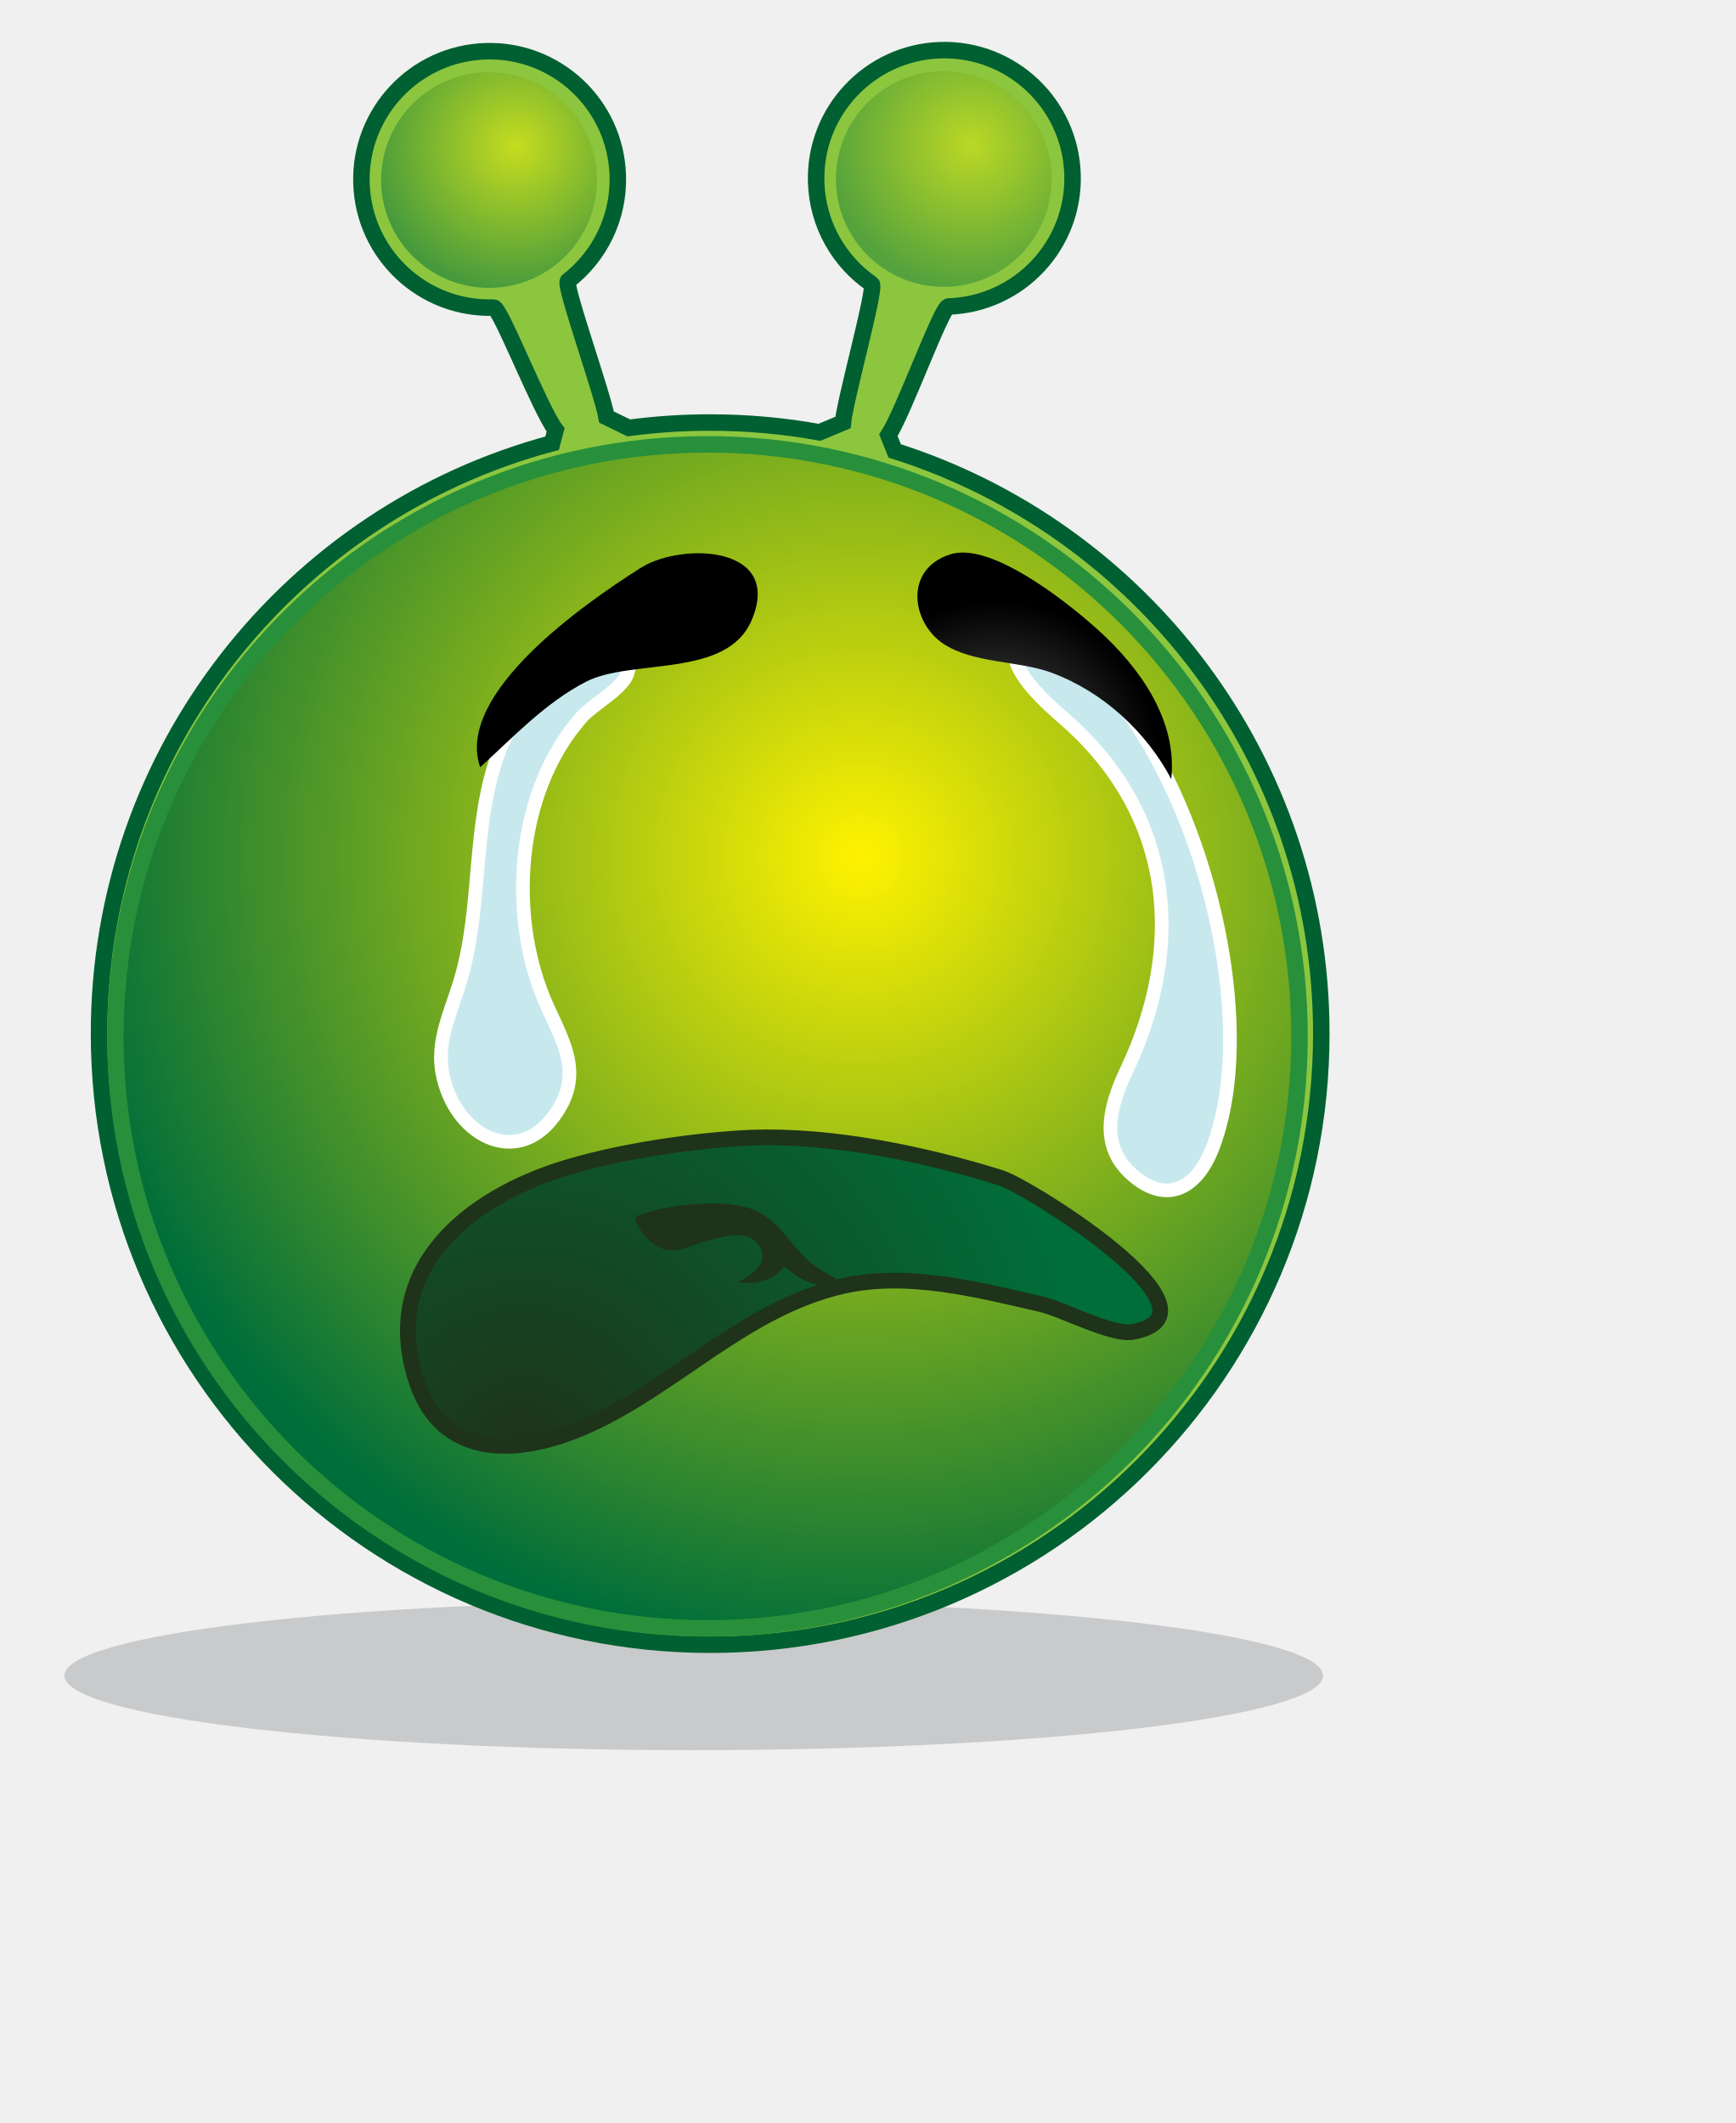
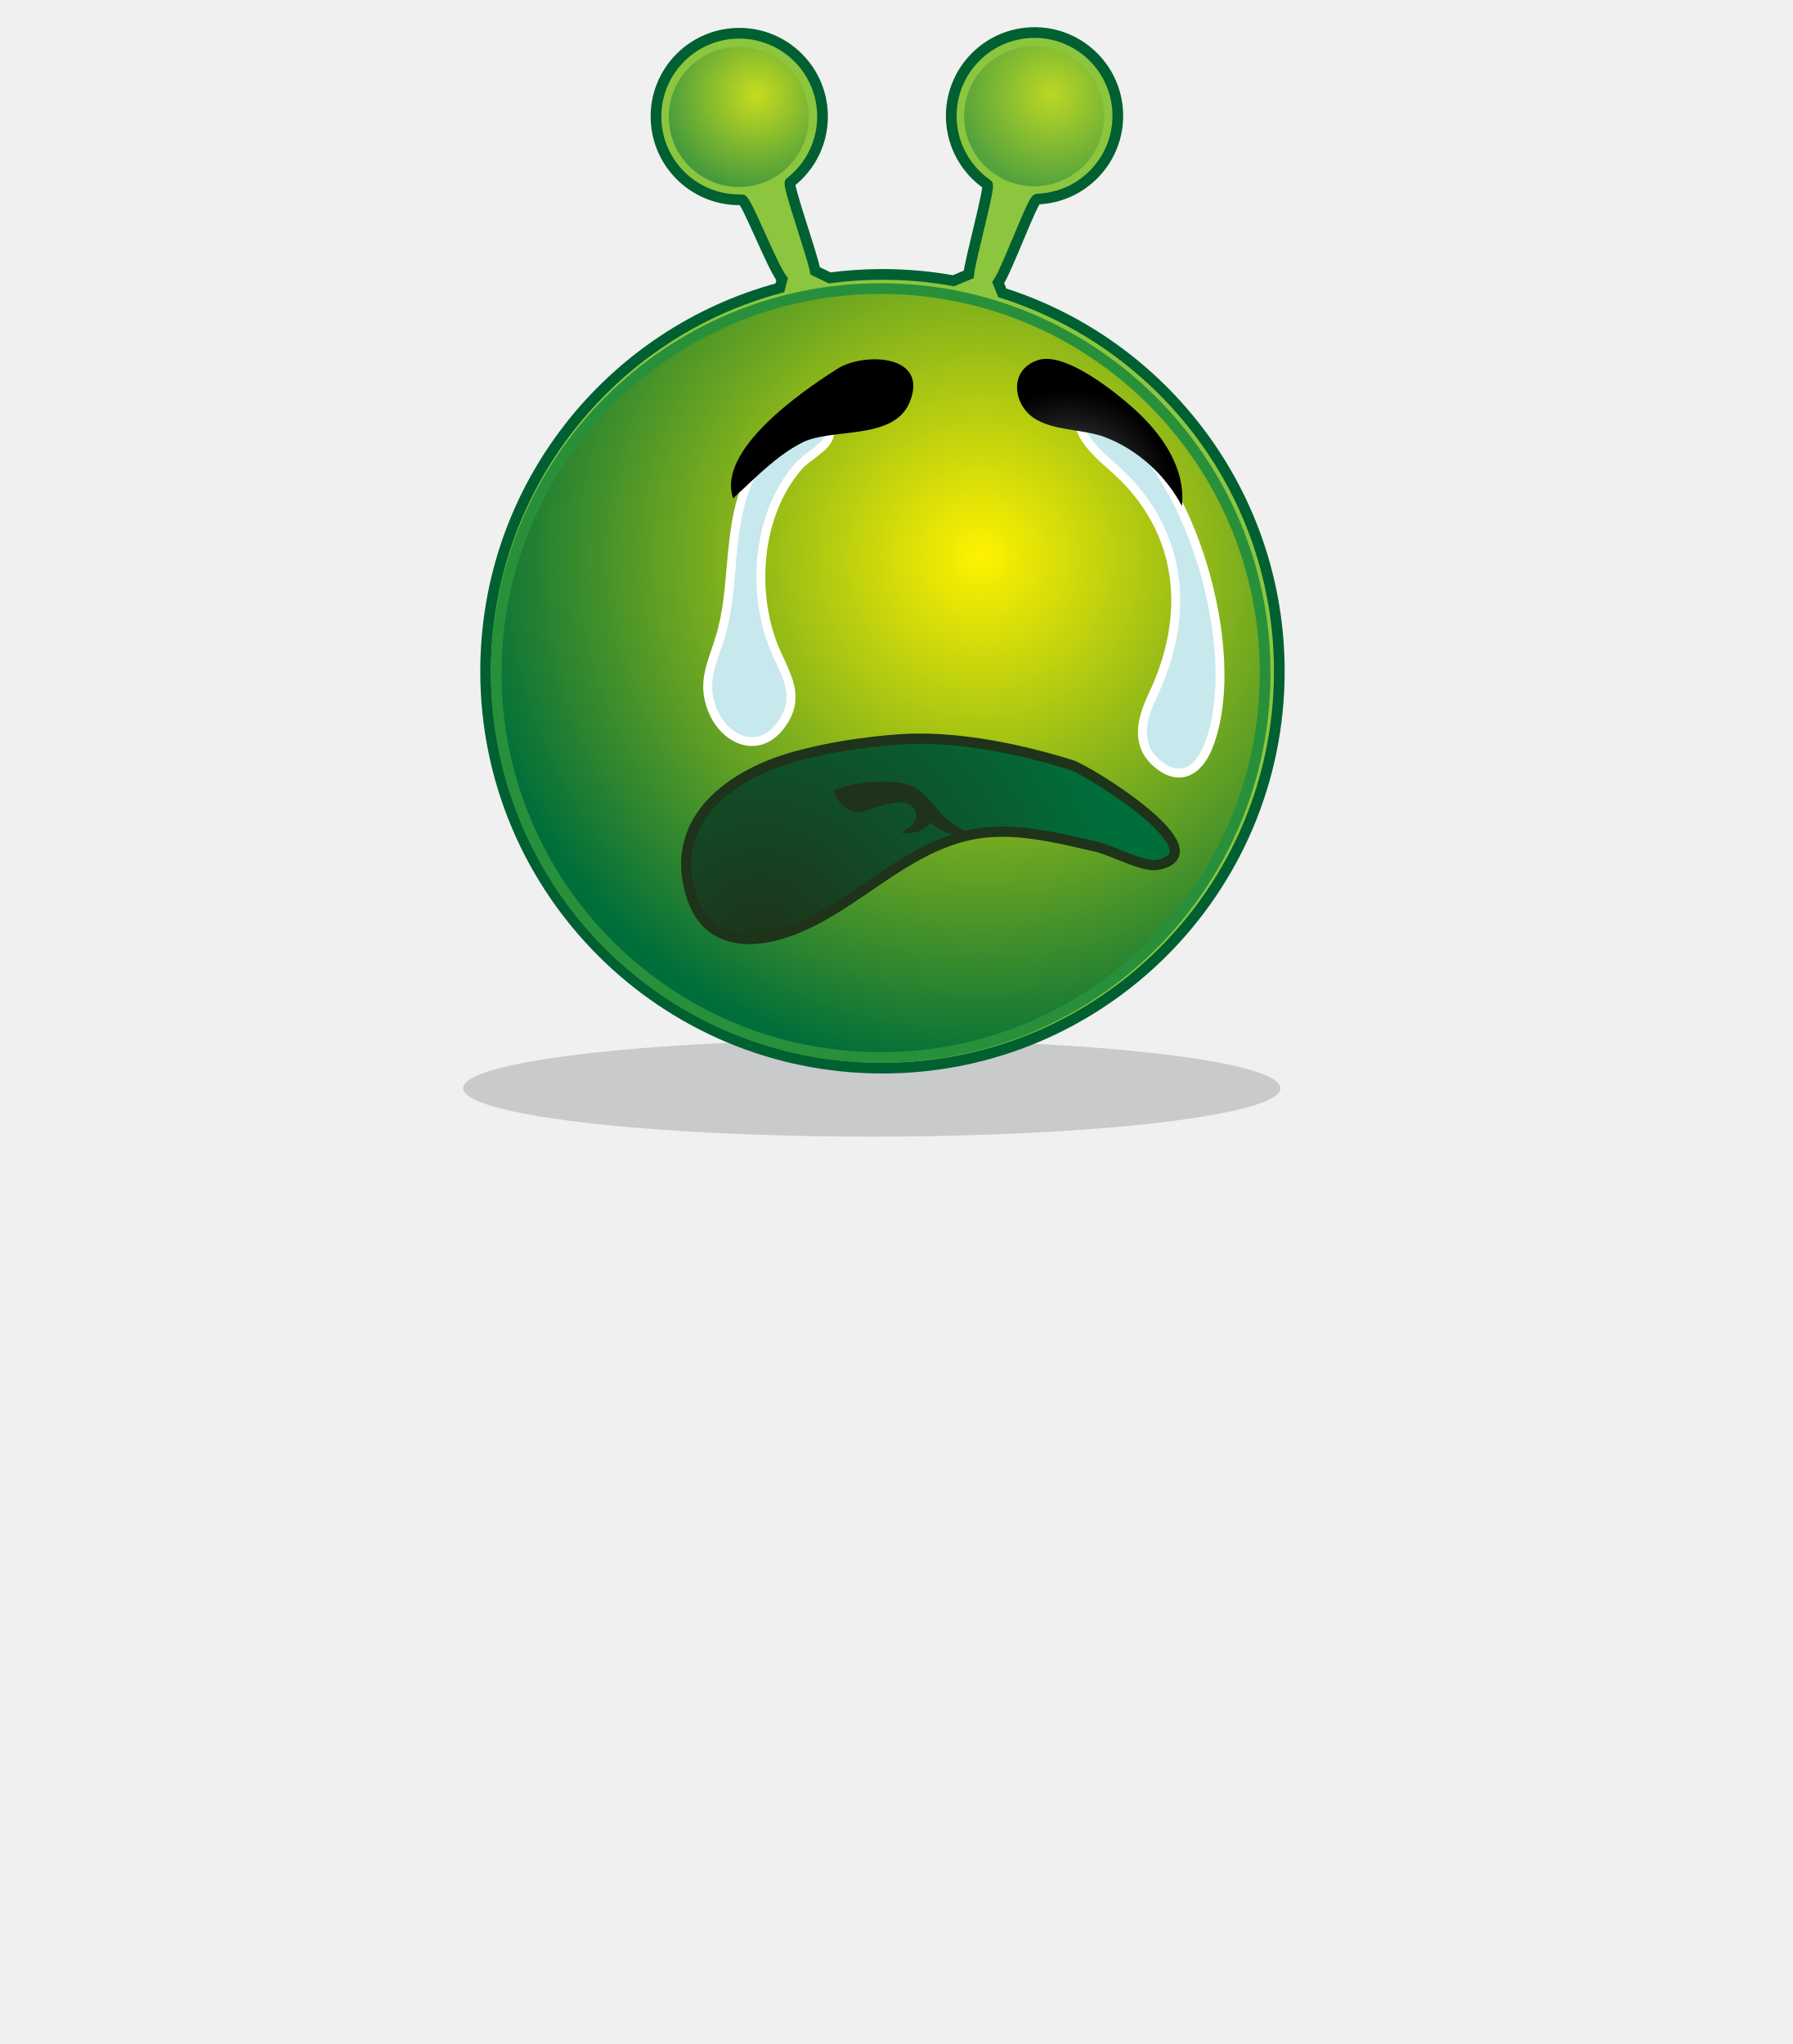
- <svg xmlns="http://www.w3.org/2000/svg" enable-background="new 0 0 40.833 52.177" viewBox="0 0 50.833 62.177">
+ <svg xmlns="http://www.w3.org/2000/svg" enable-background="new 0 0 40.833 52.177" viewBox="-19 0 80.833 92.177">
  <defs>
    <radialGradient id="c" cx="25.205" cy="25.089" r="23.359" gradientUnits="userSpaceOnUse">
      <stop stop-color="#fff200" offset="0" />
      <stop stop-color="#006e3a" offset="1" />
    </radialGradient>
    <radialGradient id="b" cx="15.388" cy="3.591" r="4.255" gradientTransform="matrix(.9995,-.0318,.0318,.9995,-.3871,1.187)" gradientUnits="userSpaceOnUse">
      <stop stop-color="#fff200" offset="0" />
      <stop stop-color="#006e3a" offset="1" />
    </radialGradient>
    <radialGradient id="a" cx="28.699" cy="3.985" r="4.255" gradientTransform="matrix(.9995,-.0318,.0318,.9995,-.3871,1.187)" gradientUnits="userSpaceOnUse">
      <stop stop-color="#fff200" offset="0" />
      <stop stop-color="#006e3a" offset="1" />
    </radialGradient>
    <radialGradient id="f" cx="29.272" cy="21.675" r="5.191" gradientUnits="userSpaceOnUse">
      <stop stop-color="#565759" offset="0" />
      <stop offset="1" />
    </radialGradient>
    <radialGradient id="e" cx="29.162" cy="22.376" r="4.769" gradientUnits="userSpaceOnUse">
      <stop stop-color="#565759" offset="0" />
      <stop offset="1" />
    </radialGradient>
    <radialGradient id="d" cx="18.135" cy="43.749" r="16.752" gradientTransform="matrix(.8488 .5286 -.5286 .8488 23.039 -4.1498)" gradientUnits="userSpaceOnUse">
      <stop stop-color="#1e3319" offset="0" />
      <stop stop-color="#006e3a" offset="1" />
    </radialGradient>
  </defs>
  <path d="m38.745 49.074a18.429 2.184 0 1 0 -36.858 0 18.429 2.184 0 1 0 36.858 0" fill="#bcbec0" opacity=".75" />
  <path d="m26.199,13.206c7.243,2.291 12.493,9.066 12.493,17.067 0,9.884-8.013,17.896-17.896,17.896s-17.896-8.013-17.896-17.896c0-8.284 5.627-15.253 13.268-17.292l.102-.391c-.454-.588-1.62-3.587-1.812-3.582-2.073.066-3.807-1.561-3.873-3.634s1.561-3.806 3.633-3.873 3.808,1.561 3.873,3.635c.04,1.251-.539,2.38-1.458,3.092-.134.103 1.004,3.276 1.128,3.987l.653.317c.78-.104 1.575-.157 2.382-.157 1.093,0 2.164.098 3.202.286l.686-.286c.072-.708.98-3.961.841-4.058-.949-.653-1.585-1.734-1.625-2.974-.065-2.073 1.562-3.807 3.634-3.873s3.807,1.561 3.873,3.633-1.561,3.807-3.634,3.873c-.199.006-1.318,3.099-1.757,3.771l.183.459z" fill="#8cc63f" stroke="#006031" stroke-width=".483" />
  <path d="m38.054 30.352a17.338 17.338 0 1 0 -34.676 0 17.338 17.338 0 1 0 34.676 0" fill="url(#c)" stroke="#28903a" stroke-width=".483" />
  <path d="m17.479 5.272a3.159 3.159 0 1 0 -6.318 0 3.159 3.159 0 1 0 6.318 0" fill="url(#b)" opacity=".5" />
  <path d="m30.796 5.242a3.159 3.159 0 1 0 -6.318 0 3.159 3.159 0 1 0 6.318 0" fill="url(#a)" opacity=".41" />
  <path d="m15.48,20.482c-.383.529-.678,1.049-.842,1.47-.847,2.182-.487,4.625-1.18,6.844-.361,1.156-.819,1.988-.338,3.203 .558,1.408 2.097,2.04 3.086.712 .875-1.173.354-2.073-.166-3.204-1.194-2.599-.957-6.306.996-8.508 .341-.384 1.208-.826 1.344-1.295 .711-2.436-2.513.246-2.9.778z" fill="#c7e9ee" stroke="#fff" stroke-width=".4" />
  <path d="m33.633,21.783c-.41-.696-2.695-4.229-3.733-3.154-.75.776.89,2.083 1.398,2.54 3.089,2.778 3.391,6.589 1.697,10.165-.48,1.015-.828,2.18.129,3.046 .996.9 1.896.477 2.375-.737 1.175-2.98.271-8.226-1.866-11.86z" fill="#c7e9ee" stroke="#fff" stroke-width=".4" />
  <path d="m18.797,16.61c1.219-.734 4.141-.62 3.212,1.558-.729,1.708-3.507,1.11-4.844,1.796-1.185.608-2.13,1.619-3.104,2.506-.751-2.165 3.109-4.823 4.631-5.794l.105-.066z" fill="url(#f)" />
  <path d="m28.194,16.183c1.272.002 3.241,1.613 3.97,2.273 1.217,1.104 2.316,2.634 2.135,4.363-.71-1.347-1.961-2.543-3.503-3.116-.977-.362-2.312-.266-3.186-.859-.913-.621-1.146-2.169.214-2.608 .115-.036.239-.053.37-.053z" fill="url(#e)" />
  <path d="m16.56,34.205c2.069-.63 4.527-.855 5.452-.887 2.369-.082 5.051.478 7.295,1.178 .793.248 6.812,3.981 3.859,4.512-.601.108-2.042-.664-2.666-.808-1.846-.426-3.9-.961-5.789-.542-2.95.656-5.023,3.056-7.712,4.183-1.909.8-4.059.855-4.799-1.375-1.104-3.328 1.545-5.404 4.36-6.261z" fill="url(#d)" stroke="#1e3319" stroke-width=".46" />
  <path d="m22.083,35.437c-.746-.328-2.374-.184-3.119.075-.407.142-.449.051-.196.531 .121.229.511.527.769.572 .383.067.813-.193 1.218-.287 .416-.097 1.085-.319 1.419.083 .423.512-.116.942-.567,1.13 .447.112 1.093-.046 1.35-.448 .743.611 1.119.597 2.065.639-.462-.251-1.108-.526-1.551-1.004-.449-.485-.743-1.01-1.388-1.291z" fill="#1e3319" />
</svg>
